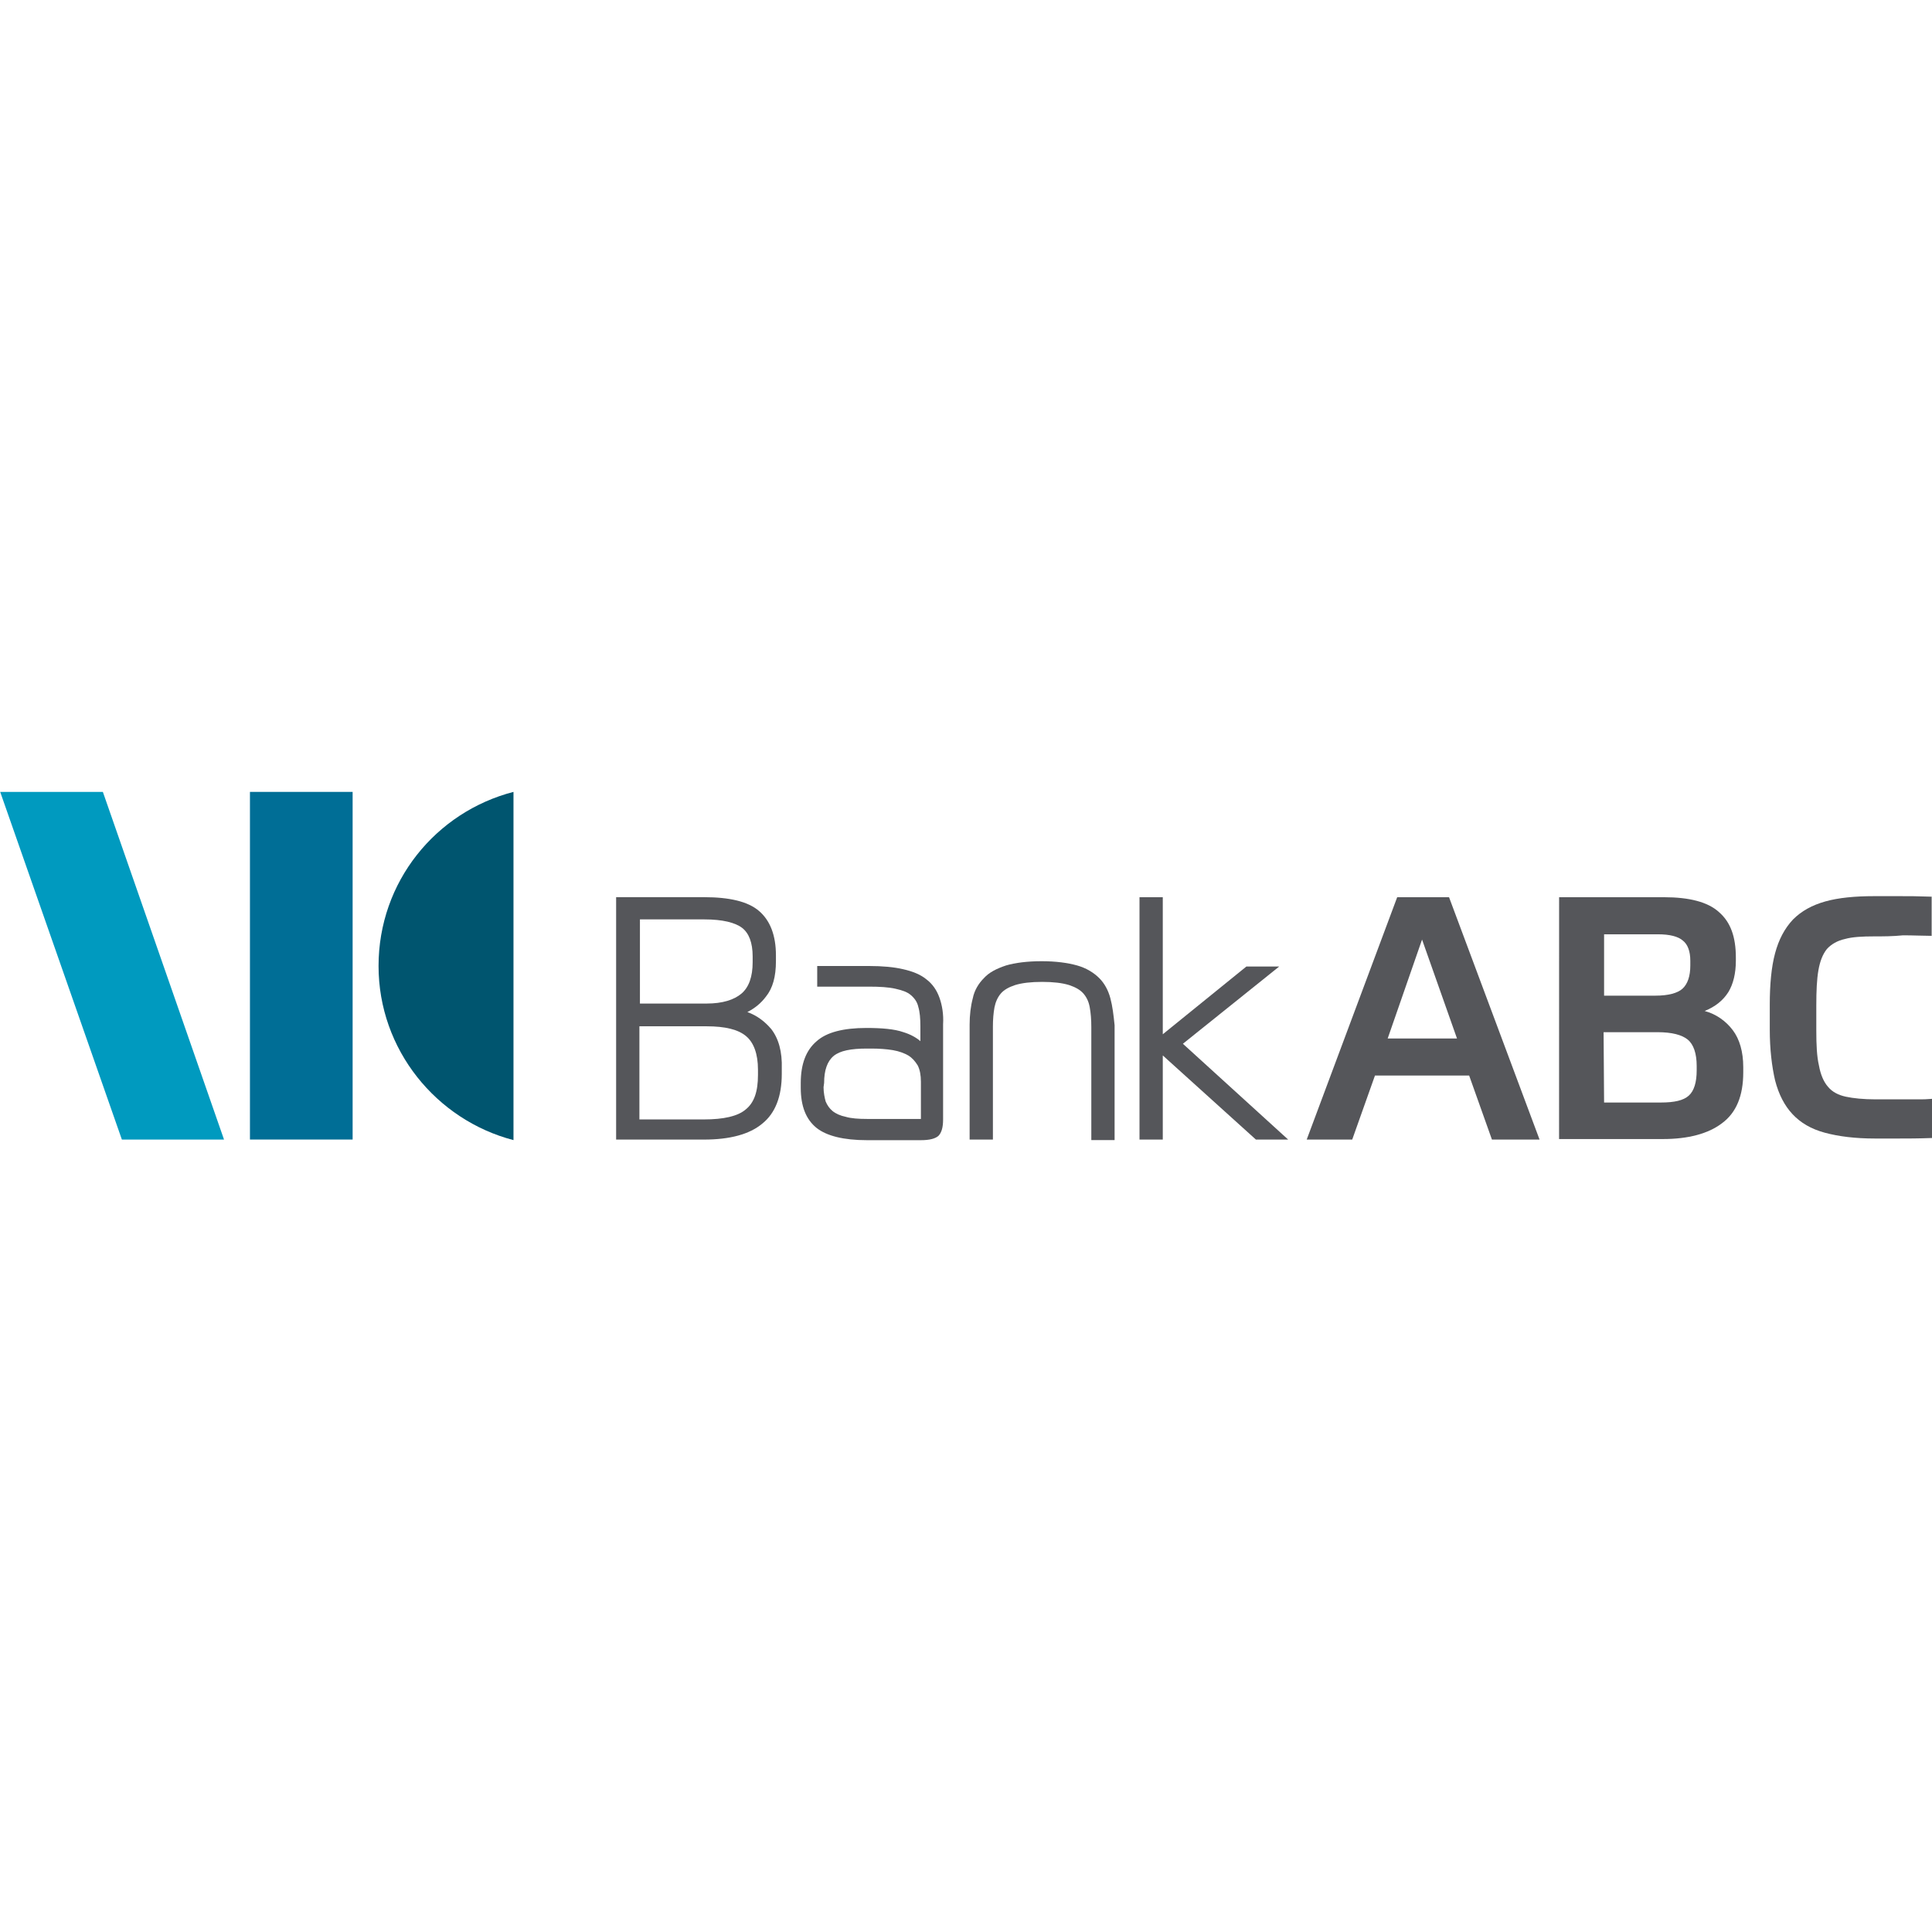
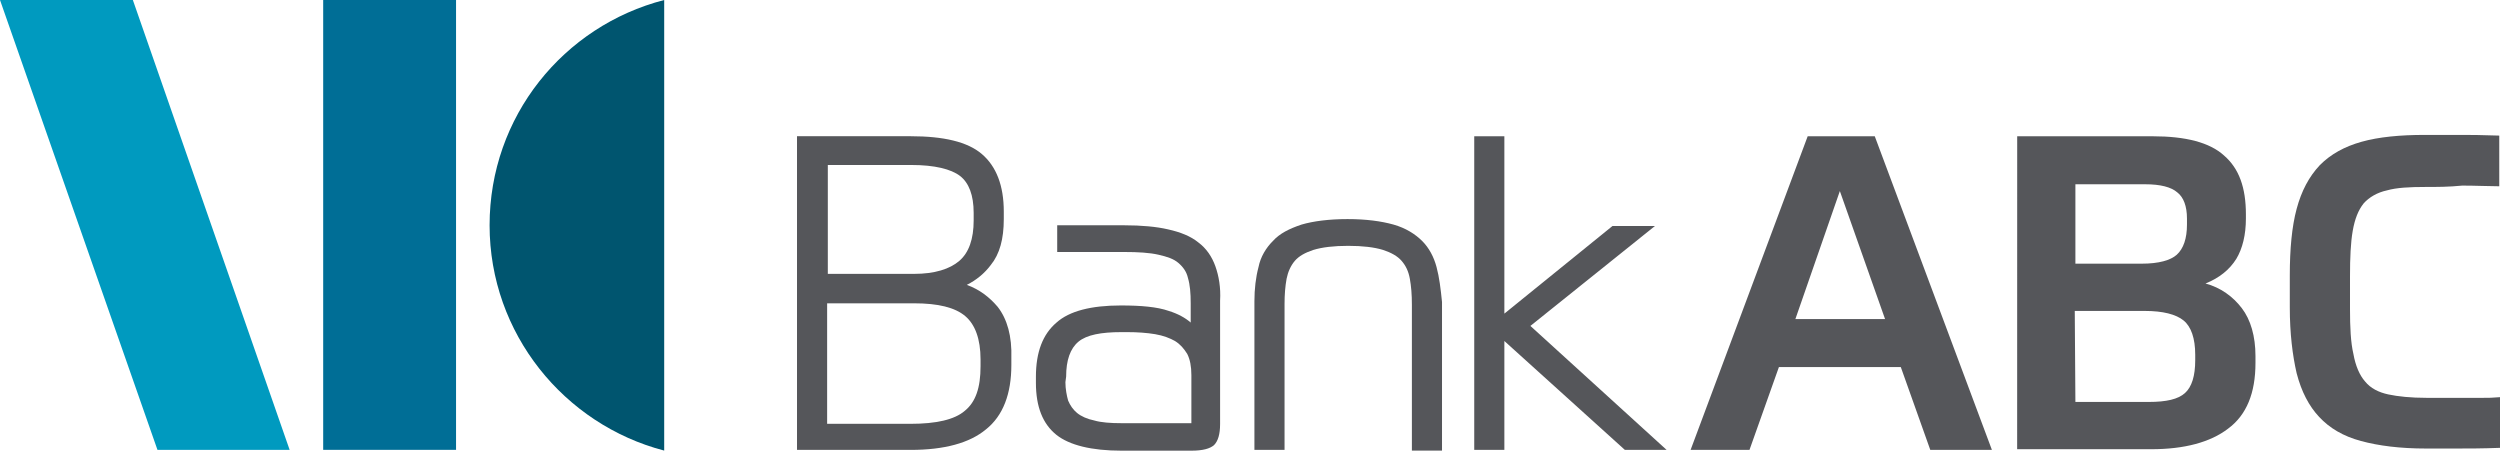
- <svg xmlns="http://www.w3.org/2000/svg" version="1.1" id="Layer_1" x="0px" y="0px" viewBox="0 0 512 512" style="enable-background:new 0 0 512 512;" xml:space="preserve">
-   <style type="text/css">
+ <svg xmlns="http://www.w3.org/2000/svg" version="1.1" id="Layer_1" x="0px" y="0px" viewBox="0 0 512.01 92.3" xml:space="preserve" width="512.01" height="92.3">
+   <defs id="defs6560" />
+   <style type="text/css" id="style6544">
	.st0{fill:#006E96;}
	.st1{fill:#009ABF;}
	.st2{fill:#00556F;}
	.st3{fill:#55565A;}
</style>
-   <g id="XMLID_1_">
+   <g id="XMLID_1_" transform="translate(-0.05,-209.86)">
    <rect id="XMLID_2_" x="66.24" y="209.86" class="st0" width="27.21" height="92.13" />
-     <polygon id="XMLID_3_" class="st1" points="59.37,302 32.3,302 0.05,209.86 27.26,209.86  " />
-     <path id="XMLID_4_" class="st2" d="M136.08,209.86c-20.61,5.33-35.76,23.84-35.76,46.14c0,22.16,15.29,40.81,35.76,46.14   C136.08,297.79,136.08,214.91,136.08,209.86z" />
-     <path id="XMLID_5_" class="st3" d="M204.37,272.69c-1.68-1.96-3.65-3.51-6.31-4.49c1.96-0.98,3.65-2.38,4.91-4.07   c1.82-2.24,2.66-5.33,2.66-9.4v-1.54c0-5.33-1.54-9.26-4.49-11.78c-2.94-2.52-7.85-3.65-14.58-3.65h-23.28V302h23.28   c6.87,0,12.06-1.4,15.43-4.21c3.51-2.8,5.19-7.29,5.19-13.18v-1.4C207.32,278.72,206.34,275.21,204.37,272.69z M199.46,255.02   c0,3.79-0.98,6.59-2.94,8.27c-1.96,1.68-5.05,2.66-9.26,2.66h-17.67v-22.3h17.11c4.77,0,8.13,0.84,9.96,2.24   c1.82,1.4,2.8,3.93,2.8,7.57L199.46,255.02L199.46,255.02z M197.64,294c-2.1,1.82-5.89,2.66-11.08,2.66h-17.11v-24.68h17.81   c4.91,0,8.41,0.84,10.52,2.66c1.96,1.68,3.09,4.63,3.09,8.83v1.4C200.87,289.24,199.89,292.18,197.64,294z" />
-     <path id="XMLID_9_" class="st3" d="M248.97,264.41c-0.7-1.96-1.82-3.65-3.51-4.91c-1.54-1.26-3.65-2.1-6.17-2.66   c-2.38-0.56-5.47-0.84-8.98-0.84c-2.1,0-13.74,0-13.74,0v5.47c0,0,11.64,0,13.74,0c2.8,0,5.19,0.14,7.01,0.56   c1.82,0.42,3.09,0.84,4.07,1.68s1.68,1.82,1.96,3.09c0.42,1.4,0.56,3.09,0.56,5.19v3.93c-1.12-0.98-2.66-1.82-4.49-2.38   c-2.38-0.84-5.75-1.12-9.82-1.12c-6.03,0-10.52,1.12-13.18,3.51c-2.8,2.38-4.21,6.03-4.21,11.08v1.26c0,4.91,1.4,8.41,4.21,10.66   c2.66,2.1,7.15,3.23,13.32,3.23h14.3c2.38,0,3.79-0.42,4.63-1.12c0.84-0.84,1.26-2.24,1.26-4.35v-25.24   C250.09,268.76,249.67,266.38,248.97,264.41z M218.4,286.99c0-3.37,0.84-5.75,2.52-7.15c1.68-1.4,4.63-1.96,8.83-1.96h1.12   c2.1,0,4.07,0.14,5.75,0.42c1.68,0.28,3.09,0.84,4.07,1.4c1.12,0.7,1.82,1.54,2.52,2.66c0.56,1.12,0.84,2.52,0.84,4.35v9.82h-14.3   c-2.24,0-4.21-0.14-5.61-0.56c-1.4-0.28-2.66-0.84-3.51-1.54c-0.84-0.7-1.4-1.54-1.82-2.52c-0.28-0.98-0.56-2.38-0.56-3.79   L218.4,286.99L218.4,286.99z" />
-     <path id="XMLID_12_" class="st3" d="M294.26,264.55c-0.56-2.1-1.54-3.93-2.94-5.33c-1.4-1.4-3.37-2.66-5.89-3.37   c-2.52-0.7-5.61-1.12-9.4-1.12s-7.01,0.42-9.4,1.12c-2.52,0.84-4.49,1.82-5.89,3.37c-1.4,1.4-2.52,3.23-2.94,5.33   c-0.56,2.1-0.84,4.49-0.84,7.01V302h6.17v-29.87c0-1.96,0.14-3.65,0.42-5.19c0.28-1.4,0.84-2.66,1.68-3.65   c0.84-0.98,2.1-1.68,3.79-2.24c1.82-0.56,4.21-0.84,7.15-0.84s5.33,0.28,7.15,0.84c1.68,0.56,2.94,1.26,3.79,2.24   c0.84,0.98,1.4,2.1,1.68,3.65c0.28,1.54,0.42,3.23,0.42,5.33v29.87h6.17v-30.43C295.11,269.04,294.83,266.66,294.26,264.55z" />
-     <polygon id="XMLID_13_" class="st3" points="313.48,276.61 339,256.14 330.3,256.14 308.15,274.09 308.15,237.77 301.98,237.77    301.98,302 308.15,302 308.15,279.7 332.83,302 341.38,302  " />
-     <path id="XMLID_14_" class="st3" d="M389.34,285.03h-24.96L358.35,302h-12.06l23.98-64.23h13.74L408,302h-12.62L389.34,285.03z    M367.75,275.21h18.37l-9.26-26.22L367.75,275.21z" />
-     <path id="XMLID_17_" class="st3" d="M413.18,237.77h27.77c6.73,0,11.64,1.26,14.58,3.93c3.09,2.66,4.49,6.59,4.49,12.06v0.84   c0,3.37-0.7,6.17-1.96,8.27c-1.4,2.24-3.51,3.93-6.31,5.05c3.09,0.84,5.61,2.66,7.43,5.05c1.82,2.38,2.8,5.75,2.8,9.82v1.4   c0,6.17-1.82,10.66-5.61,13.46c-3.65,2.8-8.98,4.21-15.71,4.21h-27.49L413.18,237.77L413.18,237.77z M425.1,247.59v16.27h13.6   c3.51,0,5.89-0.7,7.15-1.82c1.4-1.26,2.1-3.37,2.1-6.17v-1.26c0-2.52-0.7-4.35-1.96-5.33c-1.26-1.12-3.51-1.68-6.59-1.68H425.1   L425.1,247.59z M425.1,292.18h15.01c3.65,0,6.03-0.56,7.43-1.82s2.1-3.51,2.1-6.73v-1.12c0-3.37-0.84-5.75-2.38-7.01   s-4.21-1.96-7.99-1.96h-14.3L425.1,292.18L425.1,292.18z" />
-     <path id="XMLID_21_" class="st3" d="M496.76,248.15c-3.23,0-5.89,0.14-7.85,0.7c-1.96,0.42-3.65,1.4-4.77,2.66   c-1.12,1.4-1.82,3.23-2.24,5.61c-0.42,2.38-0.56,5.47-0.56,9.4v6.59c0,3.79,0.14,6.87,0.7,9.26c0.42,2.38,1.26,4.35,2.38,5.61   c1.12,1.4,2.8,2.24,4.77,2.66c1.96,0.42,4.63,0.7,7.85,0.7c1.12,0,2.24,0,3.37,0c1.12,0,2.38,0,3.65,0c1.4,0,2.8,0,4.49,0   s1.4,0,3.51-0.14v10.38c-3.65,0.14-6.59,0.14-8.98,0.14c-2.52,0-4.49,0-6.17,0c-5.33,0-9.68-0.56-13.32-1.54   c-3.65-0.98-6.45-2.66-8.55-4.91c-2.1-2.24-3.65-5.19-4.63-8.98c-0.84-3.65-1.4-8.13-1.4-13.46v-6.59c0-5.33,0.42-9.96,1.4-13.6   c0.98-3.65,2.52-6.59,4.77-8.98c2.24-2.24,5.05-3.79,8.55-4.77s7.85-1.4,12.9-1.4c1.96,0,4.35,0,6.87,0c2.52,0,4.49,0,8.41,0.14   v10.38c-1.96,0-4.91-0.14-7.57-0.14C501.53,248.15,499.15,248.15,496.76,248.15z" />
+     <polygon id="XMLID_3_" class="st1" points="0.05,209.86 27.26,209.86 59.37,302 32.3,302 " />
+     <path id="XMLID_4_" class="st2" d="m 136.08,209.86 c -20.61,5.33 -35.76,23.84 -35.76,46.14 0,22.16 15.29,40.81 35.76,46.14 0,-4.35 0,-87.23 0,-92.28 z" />
+     <path id="XMLID_5_" class="st3" d="m 204.37,272.69 c -1.68,-1.96 -3.65,-3.51 -6.31,-4.49 1.96,-0.98 3.65,-2.38 4.91,-4.07 1.82,-2.24 2.66,-5.33 2.66,-9.4 v -1.54 c 0,-5.33 -1.54,-9.26 -4.49,-11.78 -2.94,-2.52 -7.85,-3.65 -14.58,-3.65 H 163.28 V 302 h 23.28 c 6.87,0 12.06,-1.4 15.43,-4.21 3.51,-2.8 5.19,-7.29 5.19,-13.18 v -1.4 c 0.14,-4.49 -0.84,-8 -2.81,-10.52 z m -4.91,-17.67 c 0,3.79 -0.98,6.59 -2.94,8.27 -1.96,1.68 -5.05,2.66 -9.26,2.66 h -17.67 v -22.3 h 17.11 c 4.77,0 8.13,0.84 9.96,2.24 1.82,1.4 2.8,3.93 2.8,7.57 z M 197.64,294 c -2.1,1.82 -5.89,2.66 -11.08,2.66 h -17.11 v -24.68 h 17.81 c 4.91,0 8.41,0.84 10.52,2.66 1.96,1.68 3.09,4.63 3.09,8.83 v 1.4 c 0,4.37 -0.98,7.31 -3.23,9.13 z" />
+     <path id="XMLID_9_" class="st3" d="m 248.97,264.41 c -0.7,-1.96 -1.82,-3.65 -3.51,-4.91 -1.54,-1.26 -3.65,-2.1 -6.17,-2.66 -2.38,-0.56 -5.47,-0.84 -8.98,-0.84 -2.1,0 -13.74,0 -13.74,0 v 5.47 c 0,0 11.64,0 13.74,0 2.8,0 5.19,0.14 7.01,0.56 1.82,0.42 3.09,0.84 4.07,1.68 0.98,0.84 1.68,1.82 1.96,3.09 0.42,1.4 0.56,3.09 0.56,5.19 v 3.93 c -1.12,-0.98 -2.66,-1.82 -4.49,-2.38 -2.38,-0.84 -5.75,-1.12 -9.82,-1.12 -6.03,0 -10.52,1.12 -13.18,3.51 -2.8,2.38 -4.21,6.03 -4.21,11.08 v 1.26 c 0,4.91 1.4,8.41 4.21,10.66 2.66,2.1 7.15,3.23 13.32,3.23 h 14.3 c 2.38,0 3.79,-0.42 4.63,-1.12 0.84,-0.84 1.26,-2.24 1.26,-4.35 v -25.24 c 0.16,-2.69 -0.26,-5.07 -0.96,-7.04 z m -30.57,22.58 c 0,-3.37 0.84,-5.75 2.52,-7.15 1.68,-1.4 4.63,-1.96 8.83,-1.96 h 1.12 c 2.1,0 4.07,0.14 5.75,0.42 1.68,0.28 3.09,0.84 4.07,1.4 1.12,0.7 1.82,1.54 2.52,2.66 0.56,1.12 0.84,2.52 0.84,4.35 v 9.82 h -14.3 c -2.24,0 -4.21,-0.14 -5.61,-0.56 -1.4,-0.28 -2.66,-0.84 -3.51,-1.54 -0.84,-0.7 -1.4,-1.54 -1.82,-2.52 -0.28,-0.98 -0.56,-2.38 -0.56,-3.79 z" />
+     <path id="XMLID_12_" class="st3" d="m 294.26,264.55 c -0.56,-2.1 -1.54,-3.93 -2.94,-5.33 -1.4,-1.4 -3.37,-2.66 -5.89,-3.37 -2.52,-0.7 -5.61,-1.12 -9.4,-1.12 -3.79,0 -7.01,0.42 -9.4,1.12 -2.52,0.84 -4.49,1.82 -5.89,3.37 -1.4,1.4 -2.52,3.23 -2.94,5.33 -0.56,2.1 -0.84,4.49 -0.84,7.01 V 302 h 6.17 v -29.87 c 0,-1.96 0.14,-3.65 0.42,-5.19 0.28,-1.4 0.84,-2.66 1.68,-3.65 0.84,-0.98 2.1,-1.68 3.79,-2.24 1.82,-0.56 4.21,-0.84 7.15,-0.84 2.94,0 5.33,0.28 7.15,0.84 1.68,0.56 2.94,1.26 3.79,2.24 0.84,0.98 1.4,2.1 1.68,3.65 0.28,1.54 0.42,3.23 0.42,5.33 v 29.87 h 6.17 v -30.43 c -0.27,-2.67 -0.55,-5.05 -1.12,-7.16 z" />
+     <polygon id="XMLID_13_" class="st3" points="330.3,256.14 308.15,274.09 308.15,237.77 301.98,237.77 301.98,302 308.15,302 308.15,279.7 332.83,302 341.38,302 313.48,276.61 339,256.14 " />
+     <path id="XMLID_14_" class="st3" d="M 389.34,285.03 H 364.38 L 358.35,302 h -12.06 l 23.98,-64.23 h 13.74 L 408,302 h -12.62 z m -21.59,-9.82 h 18.37 l -9.26,-26.22 z" />
+     <path id="XMLID_17_" class="st3" d="m 413.18,237.77 h 27.77 c 6.73,0 11.64,1.26 14.58,3.93 3.09,2.66 4.49,6.59 4.49,12.06 v 0.84 c 0,3.37 -0.7,6.17 -1.96,8.27 -1.4,2.24 -3.51,3.93 -6.31,5.05 3.09,0.84 5.61,2.66 7.43,5.05 1.82,2.38 2.8,5.75 2.8,9.82 v 1.4 c 0,6.17 -1.82,10.66 -5.61,13.46 -3.65,2.8 -8.98,4.21 -15.71,4.21 h -27.49 z m 11.92,9.82 v 16.27 h 13.6 c 3.51,0 5.89,-0.7 7.15,-1.82 1.4,-1.26 2.1,-3.37 2.1,-6.17 v -1.26 c 0,-2.52 -0.7,-4.35 -1.96,-5.33 -1.26,-1.12 -3.51,-1.68 -6.59,-1.68 h -14.3 z m 0,44.59 h 15.01 c 3.65,0 6.03,-0.56 7.43,-1.82 1.4,-1.26 2.1,-3.51 2.1,-6.73 v -1.12 c 0,-3.37 -0.84,-5.75 -2.38,-7.01 -1.54,-1.26 -4.21,-1.96 -7.99,-1.96 h -14.3 z" />
+     <path id="XMLID_21_" class="st3" d="m 496.76,248.15 c -3.23,0 -5.89,0.14 -7.85,0.7 -1.96,0.42 -3.65,1.4 -4.77,2.66 -1.12,1.4 -1.82,3.23 -2.24,5.61 -0.42,2.38 -0.56,5.47 -0.56,9.4 v 6.59 c 0,3.79 0.14,6.87 0.7,9.26 0.42,2.38 1.26,4.35 2.38,5.61 1.12,1.4 2.8,2.24 4.77,2.66 1.96,0.42 4.63,0.7 7.85,0.7 1.12,0 2.24,0 3.37,0 1.12,0 2.38,0 3.65,0 1.4,0 2.8,0 4.49,0 1.69,0 1.4,0 3.51,-0.14 v 10.38 c -3.65,0.14 -6.59,0.14 -8.98,0.14 -2.52,0 -4.49,0 -6.17,0 -5.33,0 -9.68,-0.56 -13.32,-1.54 -3.65,-0.98 -6.45,-2.66 -8.55,-4.91 -2.1,-2.24 -3.65,-5.19 -4.63,-8.98 -0.84,-3.65 -1.4,-8.13 -1.4,-13.46 v -6.59 c 0,-5.33 0.42,-9.96 1.4,-13.6 0.98,-3.65 2.52,-6.59 4.77,-8.98 2.24,-2.24 5.05,-3.79 8.55,-4.77 3.5,-0.98 7.85,-1.4 12.9,-1.4 1.96,0 4.35,0 6.87,0 2.52,0 4.49,0 8.41,0.14 v 10.38 c -1.96,0 -4.91,-0.14 -7.57,-0.14 -2.81,0.28 -5.19,0.28 -7.58,0.28 z" />
  </g>
</svg>
